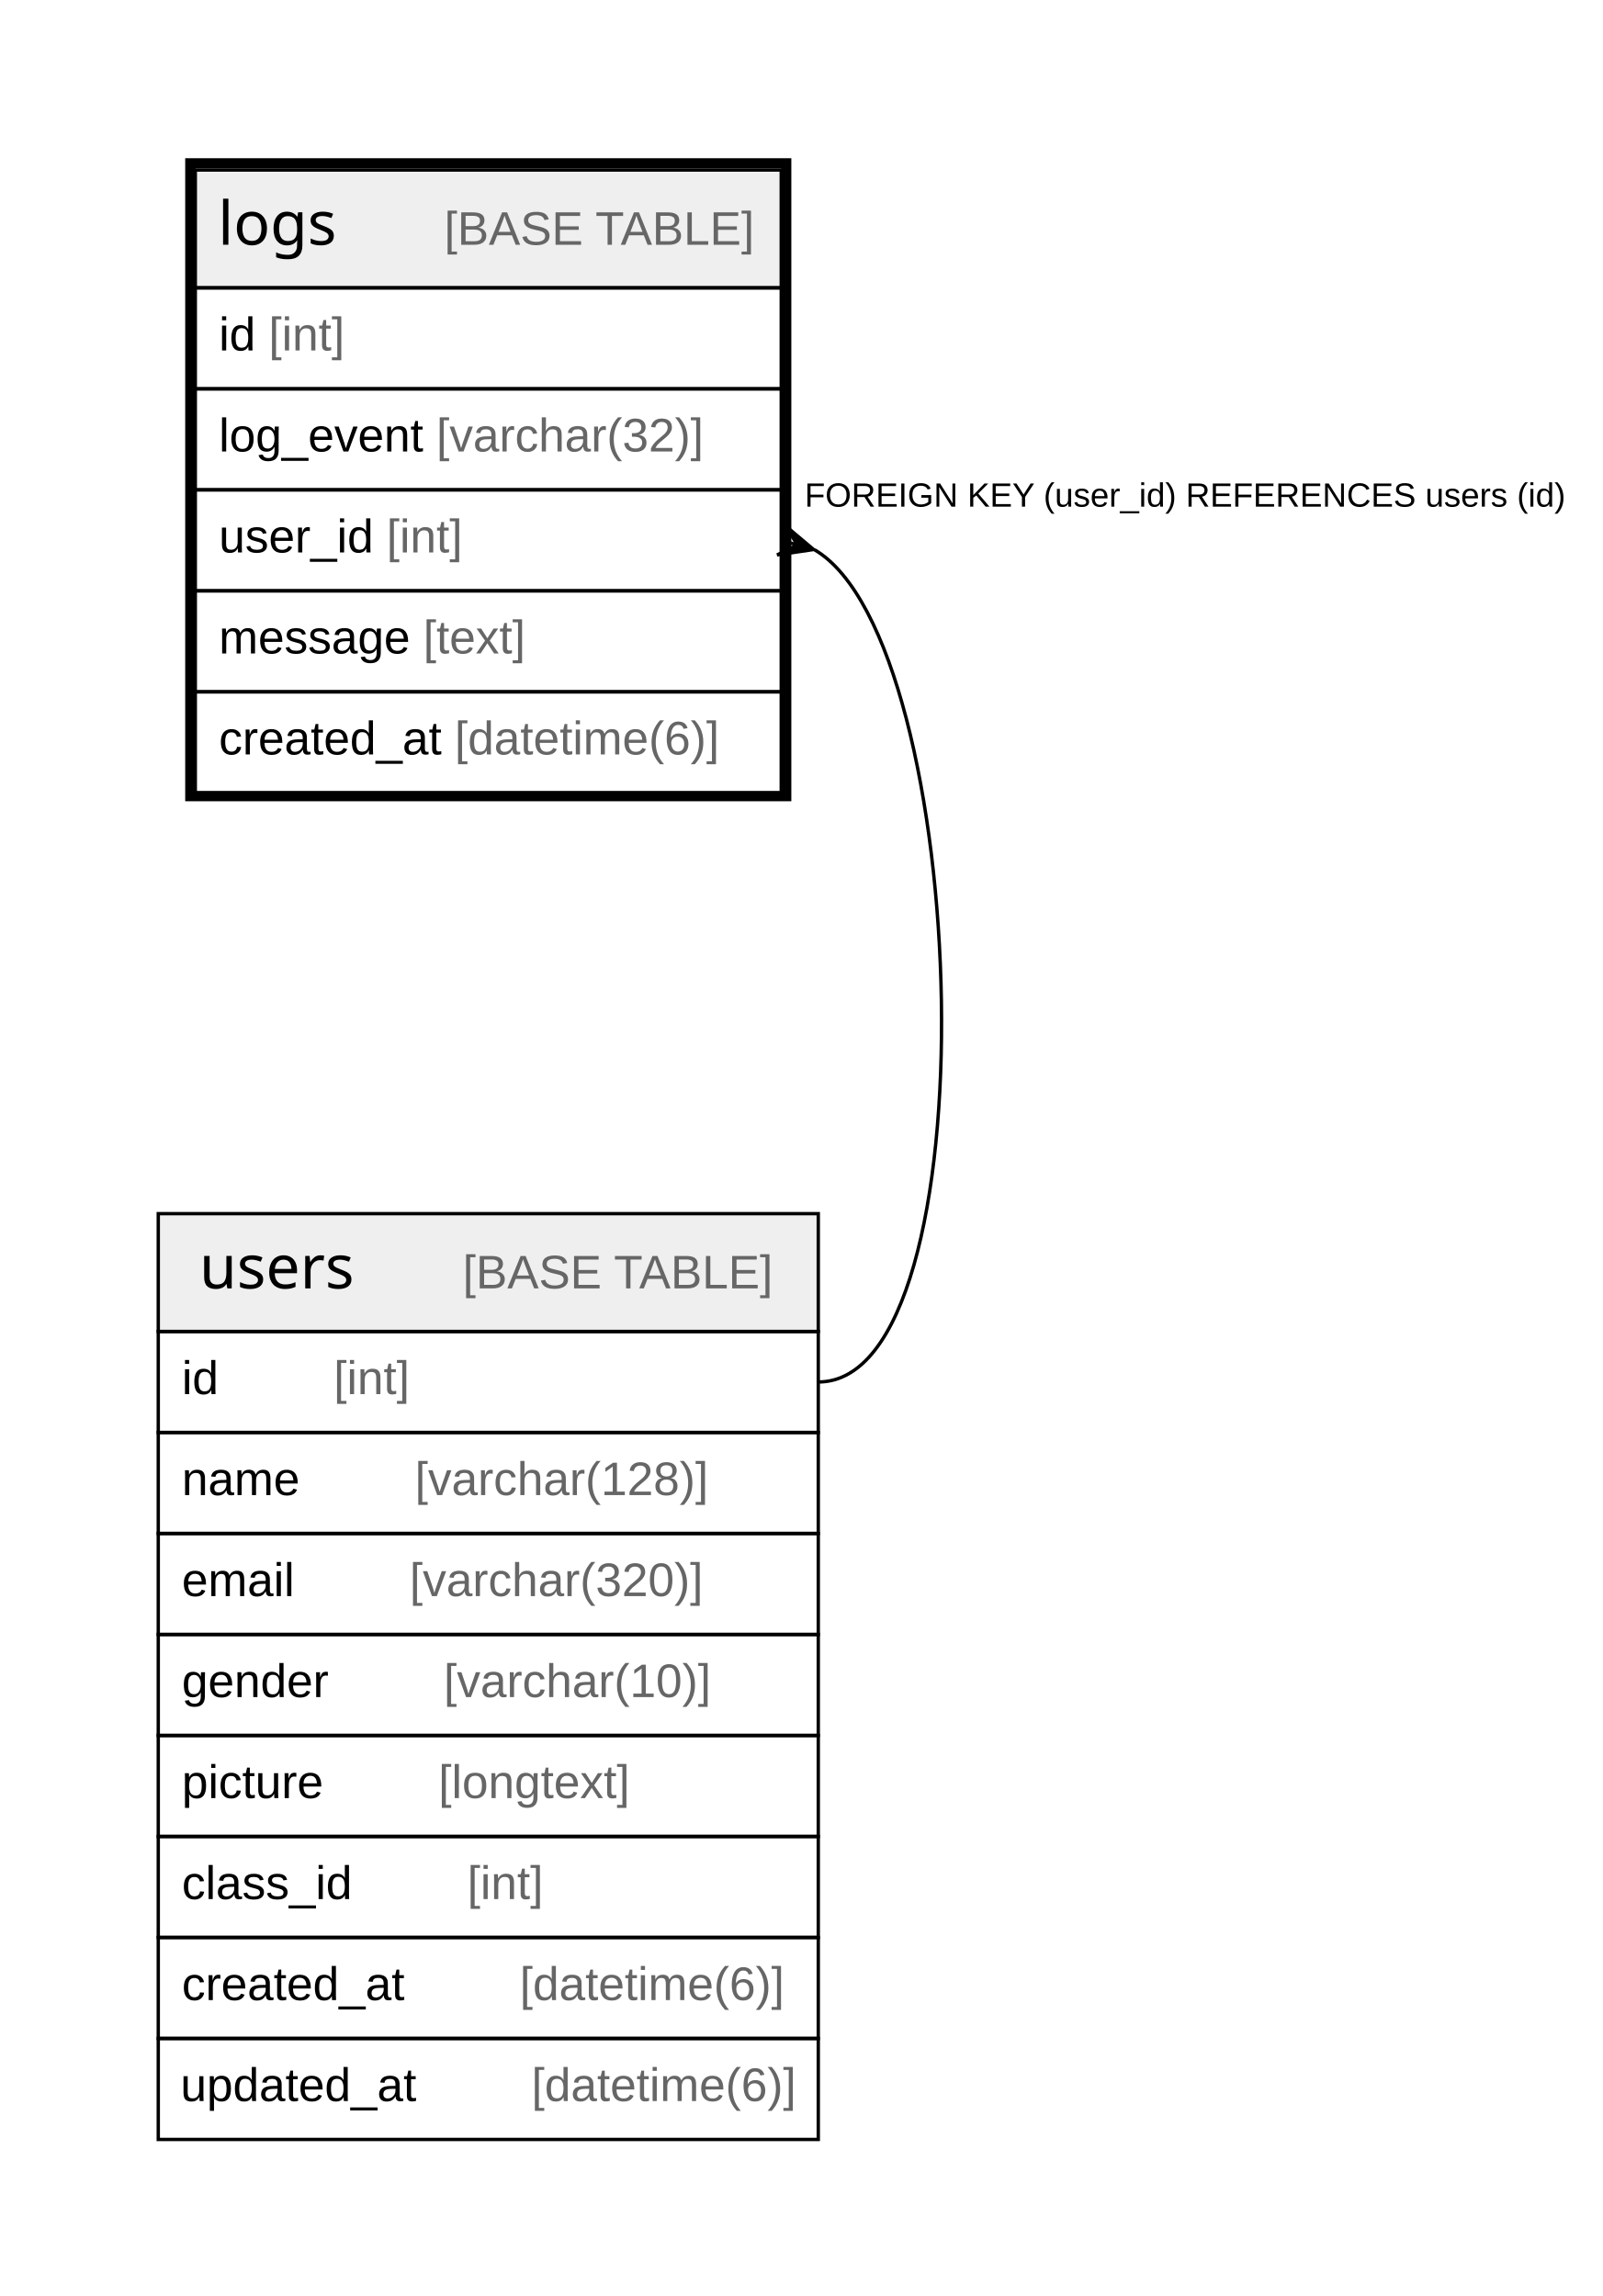
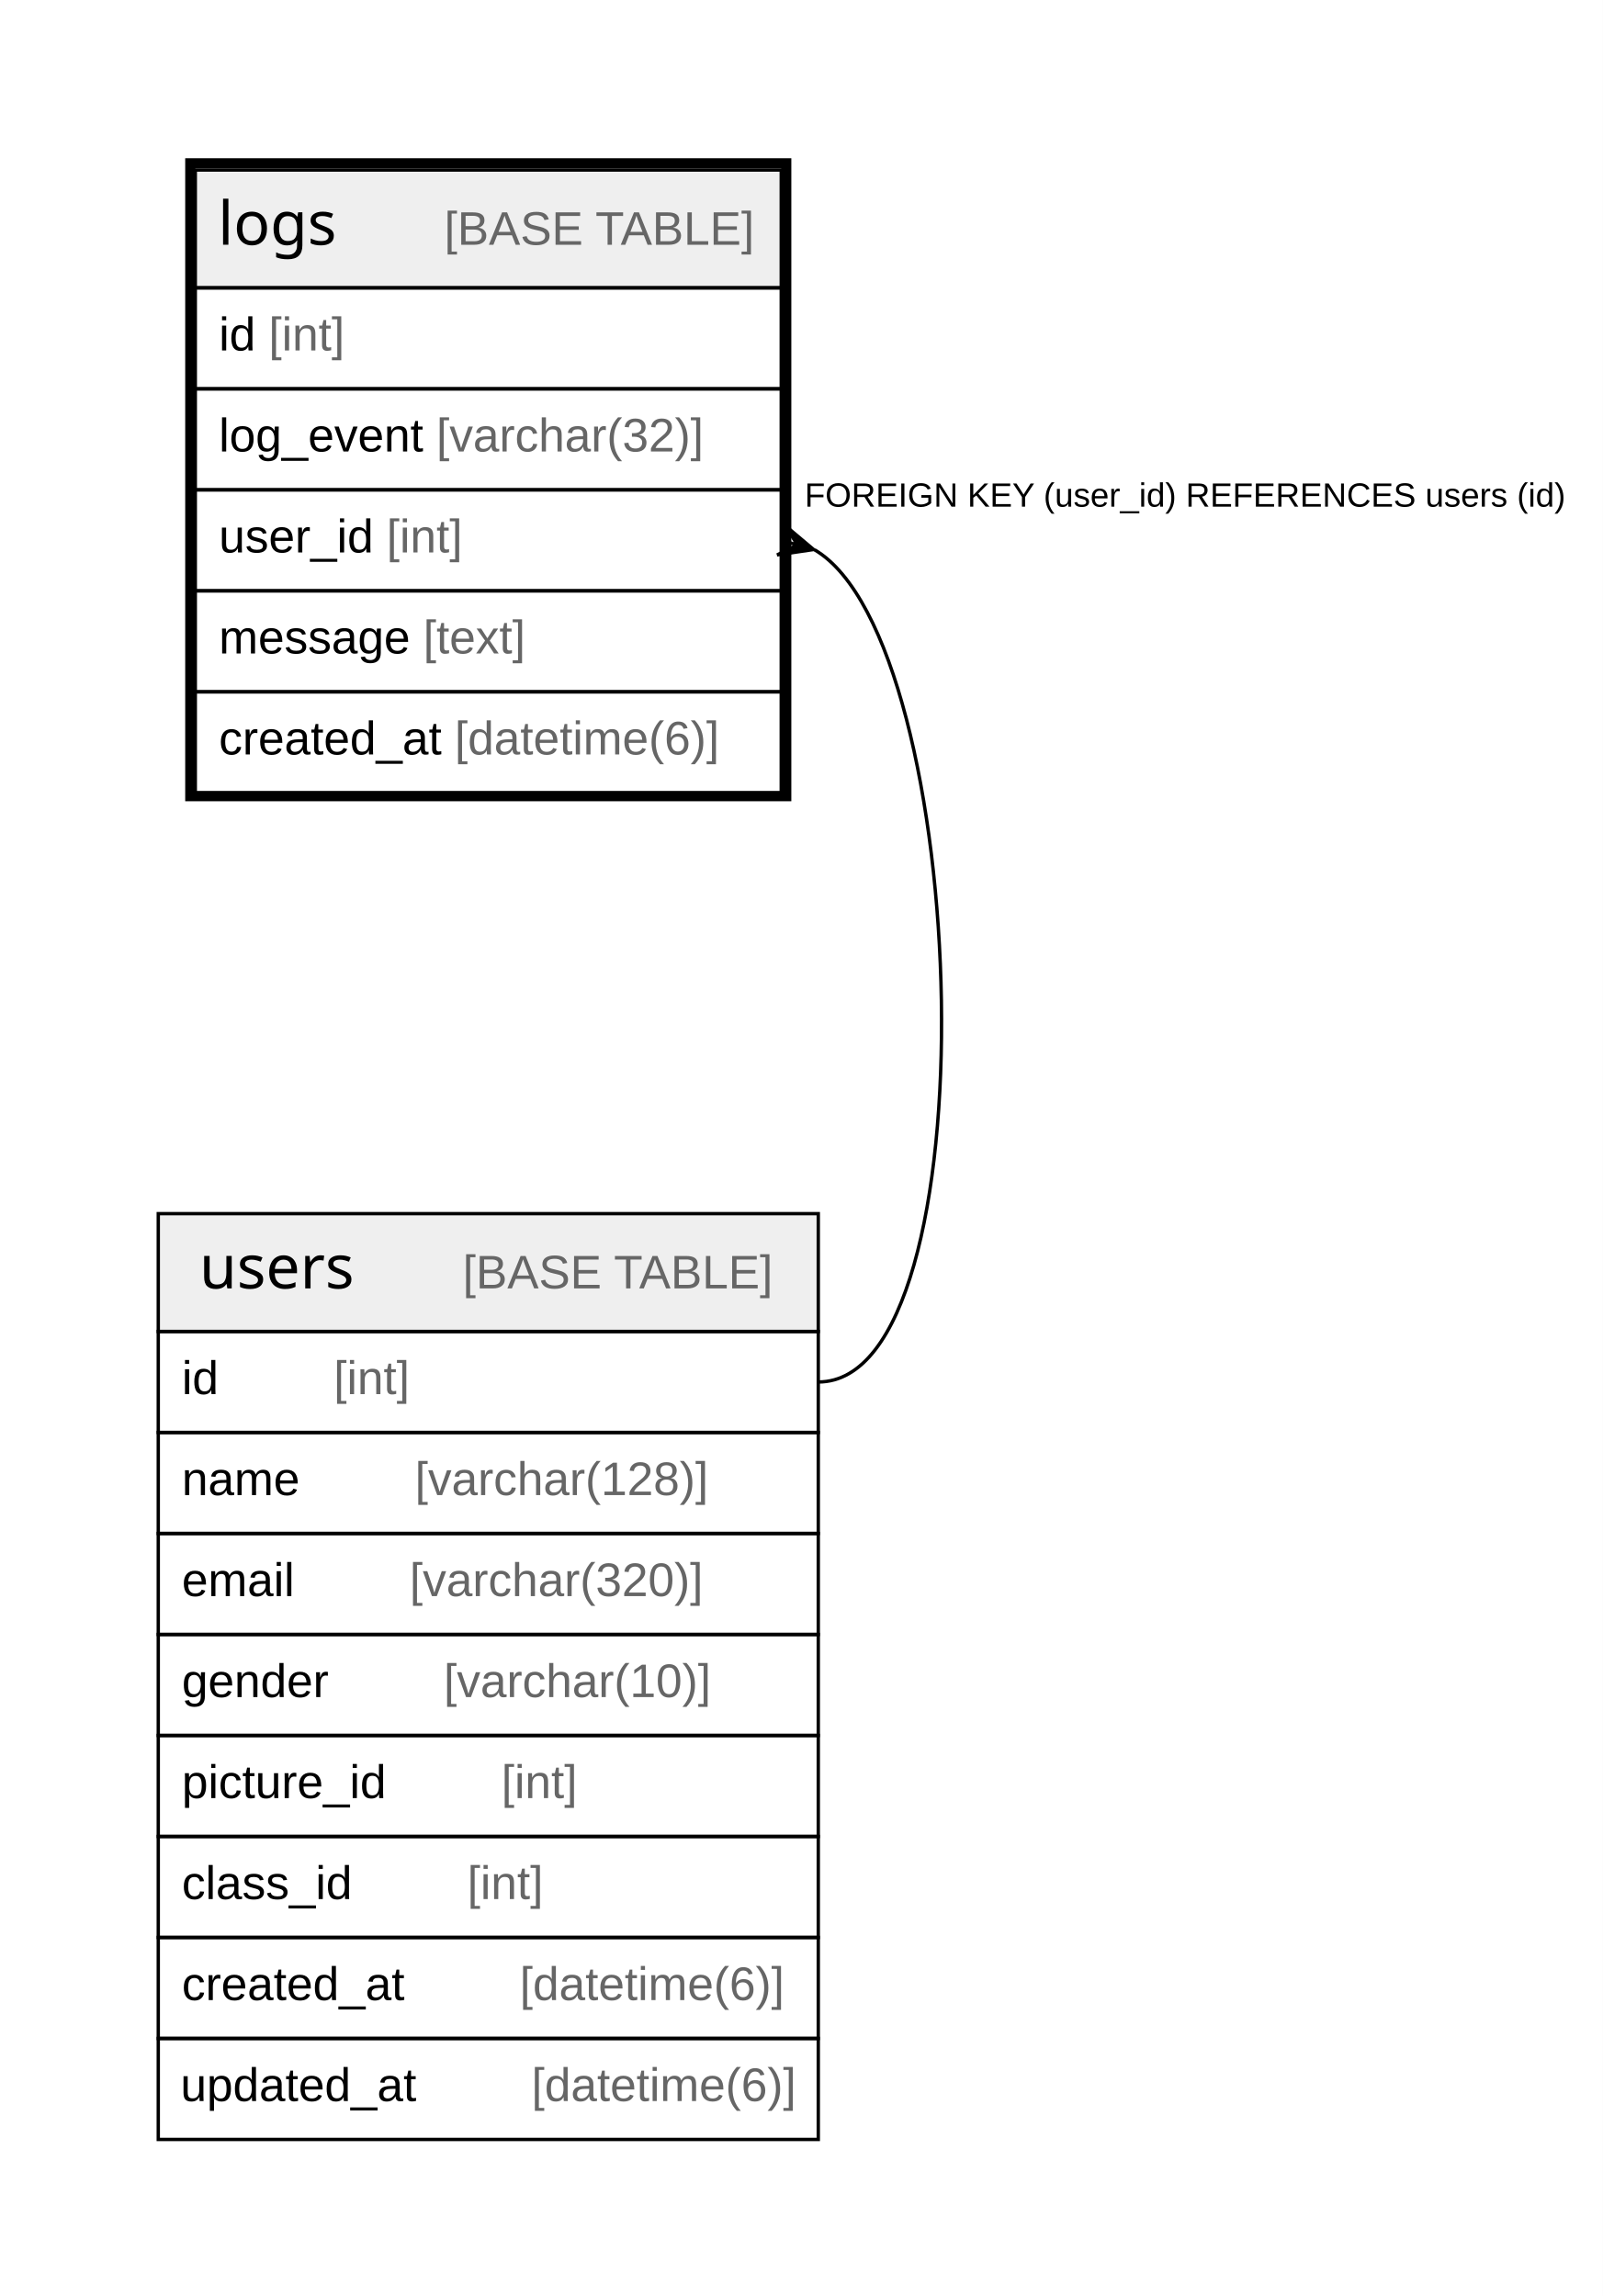
<svg xmlns="http://www.w3.org/2000/svg" width="476pt" height="682pt" viewBox="0.00 0.00 476.00 682.00">
  <g id="graph0" class="graph" transform="scale(1 1) rotate(0) translate(4 678)">
    <polygon fill="#ffffff" stroke="transparent" points="-4,4 -4,-678 472,-678 472,4 -4,4" />
    <g id="node1" class="node">
      <polygon fill="#efefef" stroke="transparent" points="54,-592.5 54,-627.5 228,-627.5 228,-592.5 54,-592.5" />
      <polygon fill="none" stroke="#000000" points="54,-592.5 54,-627.5 228,-627.5 228,-592.5 54,-592.5" />
      <text text-anchor="start" x="60.713" y="-605.3" font-family="Arial Bold" font-size="18.00" fill="#000000">logs</text>
      <text text-anchor="start" x="93.719" y="-605.3" font-family="Arial" font-size="14.00" fill="#000000">    </text>
      <text text-anchor="start" x="127.924" y="-605.3" font-family="Arial" font-size="14.00" fill="#666666">[BASE TABLE]</text>
      <polygon fill="none" stroke="#000000" points="54,-562.5 54,-592.5 228,-592.5 228,-562.5 54,-562.5" />
      <text text-anchor="start" x="61" y="-573.9" font-family="Arial" font-size="14.00" fill="#000000">id </text>
      <text text-anchor="start" x="75.78" y="-573.9" font-family="Arial" font-size="14.00" fill="#666666">[int]</text>
      <polygon fill="none" stroke="#000000" points="54,-532.5 54,-562.5 228,-562.5 228,-532.5 54,-532.5" />
      <text text-anchor="start" x="61" y="-543.9" font-family="Arial" font-size="14.00" fill="#000000">log_event </text>
      <text text-anchor="start" x="125.583" y="-543.9" font-family="Arial" font-size="14.00" fill="#666666">[varchar(32)]</text>
      <polygon fill="none" stroke="#000000" points="54,-502.5 54,-532.5 228,-532.5 228,-502.5 54,-502.5" />
      <text text-anchor="start" x="61" y="-513.9" font-family="Arial" font-size="14.00" fill="#000000">user_id </text>
      <text text-anchor="start" x="110.788" y="-513.9" font-family="Arial" font-size="14.00" fill="#666666">[int]</text>
      <polygon fill="none" stroke="#000000" points="54,-472.5 54,-502.5 228,-502.5 228,-472.5 54,-472.5" />
      <text text-anchor="start" x="61" y="-483.9" font-family="Arial" font-size="14.00" fill="#000000">message </text>
      <text text-anchor="start" x="121.682" y="-483.9" font-family="Arial" font-size="14.00" fill="#666666">[text]</text>
      <polygon fill="none" stroke="#000000" points="54,-442.5 54,-472.5 228,-472.5 228,-442.5 54,-442.5" />
      <text text-anchor="start" x="61" y="-453.9" font-family="Arial" font-size="14.00" fill="#000000">created_at </text>
      <text text-anchor="start" x="131.028" y="-453.9" font-family="Arial" font-size="14.00" fill="#666666">[datetime(6)]</text>
      <polygon fill="none" stroke="#000000" stroke-width="3" points="52.5,-441.5 52.5,-629.5 229.5,-629.5 229.5,-441.5 52.5,-441.5" />
    </g>
    <g id="node2" class="node">
      <polygon fill="#efefef" stroke="transparent" points="43,-282.5 43,-317.5 239,-317.5 239,-282.5 43,-282.5" />
      <polygon fill="none" stroke="#000000" points="43,-282.5 43,-317.5 239,-317.5 239,-282.5 43,-282.5" />
      <text text-anchor="start" x="55.214" y="-295.3" font-family="Arial Bold" font-size="18.00" fill="#000000">users</text>
      <text text-anchor="start" x="99.218" y="-295.3" font-family="Arial" font-size="14.00" fill="#000000">    </text>
      <text text-anchor="start" x="133.423" y="-295.3" font-family="Arial" font-size="14.00" fill="#666666">[BASE TABLE]</text>
      <polygon fill="none" stroke="#000000" points="43,-252.5 43,-282.5 239,-282.5 239,-252.5 43,-252.5" />
      <text text-anchor="start" x="50" y="-263.9" font-family="Arial" font-size="14.00" fill="#000000">id    </text>
      <text text-anchor="start" x="95.094" y="-263.9" font-family="Arial" font-size="14.00" fill="#666666">[int]</text>
      <polygon fill="none" stroke="#000000" points="43,-222.5 43,-252.5 239,-252.5 239,-222.5 43,-222.5" />
      <text text-anchor="start" x="50" y="-233.9" font-family="Arial" font-size="14.00" fill="#000000">name    </text>
      <text text-anchor="start" x="119.213" y="-233.9" font-family="Arial" font-size="14.00" fill="#666666">[varchar(128)]</text>
      <polygon fill="none" stroke="#000000" points="43,-192.5 43,-222.5 239,-222.5 239,-192.5 43,-192.5" />
      <text text-anchor="start" x="50" y="-203.9" font-family="Arial" font-size="14.00" fill="#000000">email    </text>
      <text text-anchor="start" x="117.644" y="-203.9" font-family="Arial" font-size="14.00" fill="#666666">[varchar(320)]</text>
      <polygon fill="none" stroke="#000000" points="43,-162.5 43,-192.5 239,-192.5 239,-162.5 43,-162.5" />
      <text text-anchor="start" x="50" y="-173.9" font-family="Arial" font-size="14.00" fill="#000000">gender    </text>
      <text text-anchor="start" x="127.778" y="-173.9" font-family="Arial" font-size="14.00" fill="#666666">[varchar(10)]</text>
      <polygon fill="none" stroke="#000000" points="43,-132.5 43,-162.5 239,-162.5 239,-132.5 43,-132.5" />
-       <text text-anchor="start" x="50" y="-143.9" font-family="Arial" font-size="14.00" fill="#000000">picture    </text>
-       <text text-anchor="start" x="126.21" y="-143.9" font-family="Arial" font-size="14.00" fill="#666666">[longtext]</text>
+       <text text-anchor="start" x="50" y="-143.9" font-family="Arial" font-size="14.00" fill="#000000">picture_id    </text>
+       <text text-anchor="start" x="144.882" y="-143.9" font-family="Arial" font-size="14.00" fill="#666666">[int]</text>
      <polygon fill="none" stroke="#000000" points="43,-102.5 43,-132.5 239,-132.5 239,-102.5 43,-102.5" />
      <text text-anchor="start" x="50" y="-113.9" font-family="Arial" font-size="14.00" fill="#000000">class_id    </text>
      <text text-anchor="start" x="134.766" y="-113.9" font-family="Arial" font-size="14.00" fill="#666666">[int]</text>
      <polygon fill="none" stroke="#000000" points="43,-72.5 43,-102.5 239,-102.5 239,-72.5 43,-72.5" />
      <text text-anchor="start" x="50" y="-83.9" font-family="Arial" font-size="14.00" fill="#000000">created_at    </text>
      <text text-anchor="start" x="150.342" y="-83.9" font-family="Arial" font-size="14.00" fill="#666666">[datetime(6)]</text>
      <polygon fill="none" stroke="#000000" points="43,-42.5 43,-72.5 239,-72.5 239,-42.5 43,-42.5" />
      <text text-anchor="start" x="49.595" y="-53.9" font-family="Arial" font-size="14.00" fill="#000000">updated_at    </text>
      <text text-anchor="start" x="153.841" y="-53.9" font-family="Arial" font-size="14.00" fill="#666666">[datetime(6)]</text>
    </g>
    <g id="edge1" class="edge">
      <path fill="none" stroke="#000000" d="M237.899,-514.692C284.724,-487.227 291.134,-267.5 239,-267.5" />
      <polygon fill="#000000" stroke="#000000" points="237.62,-514.771 226.772,-513.171 232.81,-516.136 228,-517.5 228,-517.5 228,-517.5 232.81,-516.136 229.228,-521.829 237.62,-514.771 237.62,-514.771" />
      <text text-anchor="start" x="234.945" y="-527.5" font-family="Arial" font-size="10.00" fill="#000000">FOREIGN KEY (user_id) REFERENCES users (id)</text>
    </g>
  </g>
</svg>
